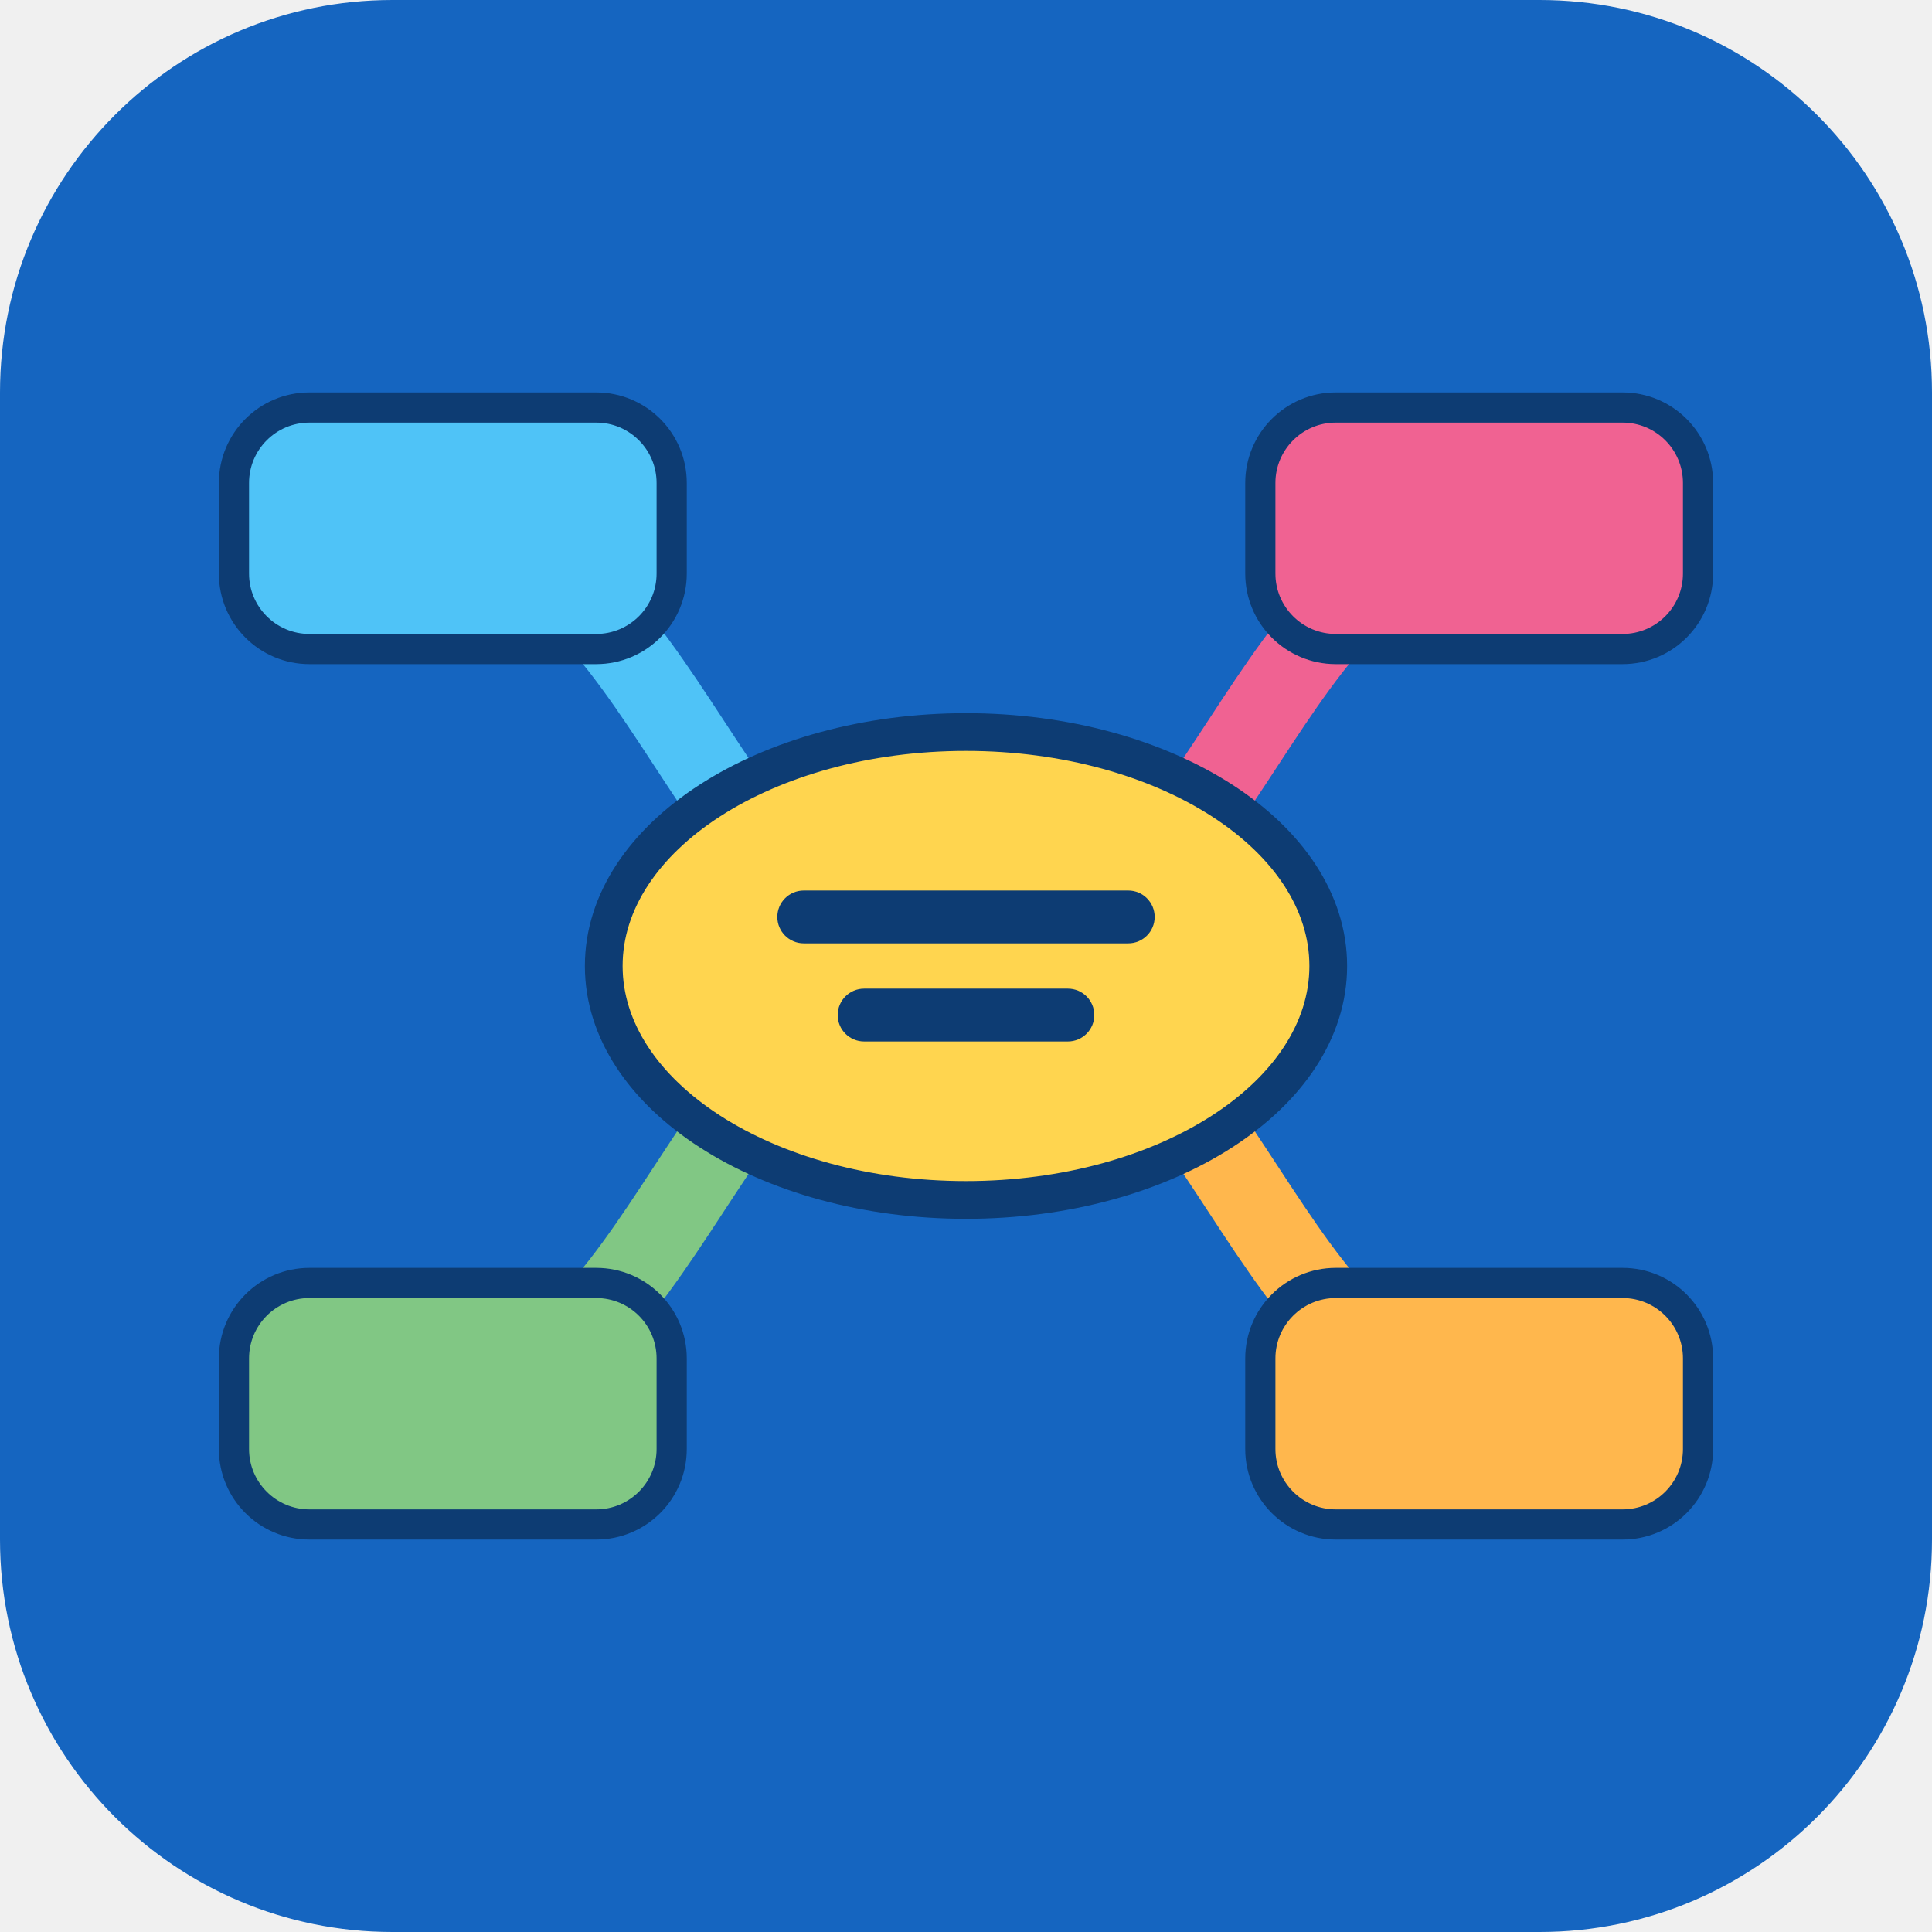
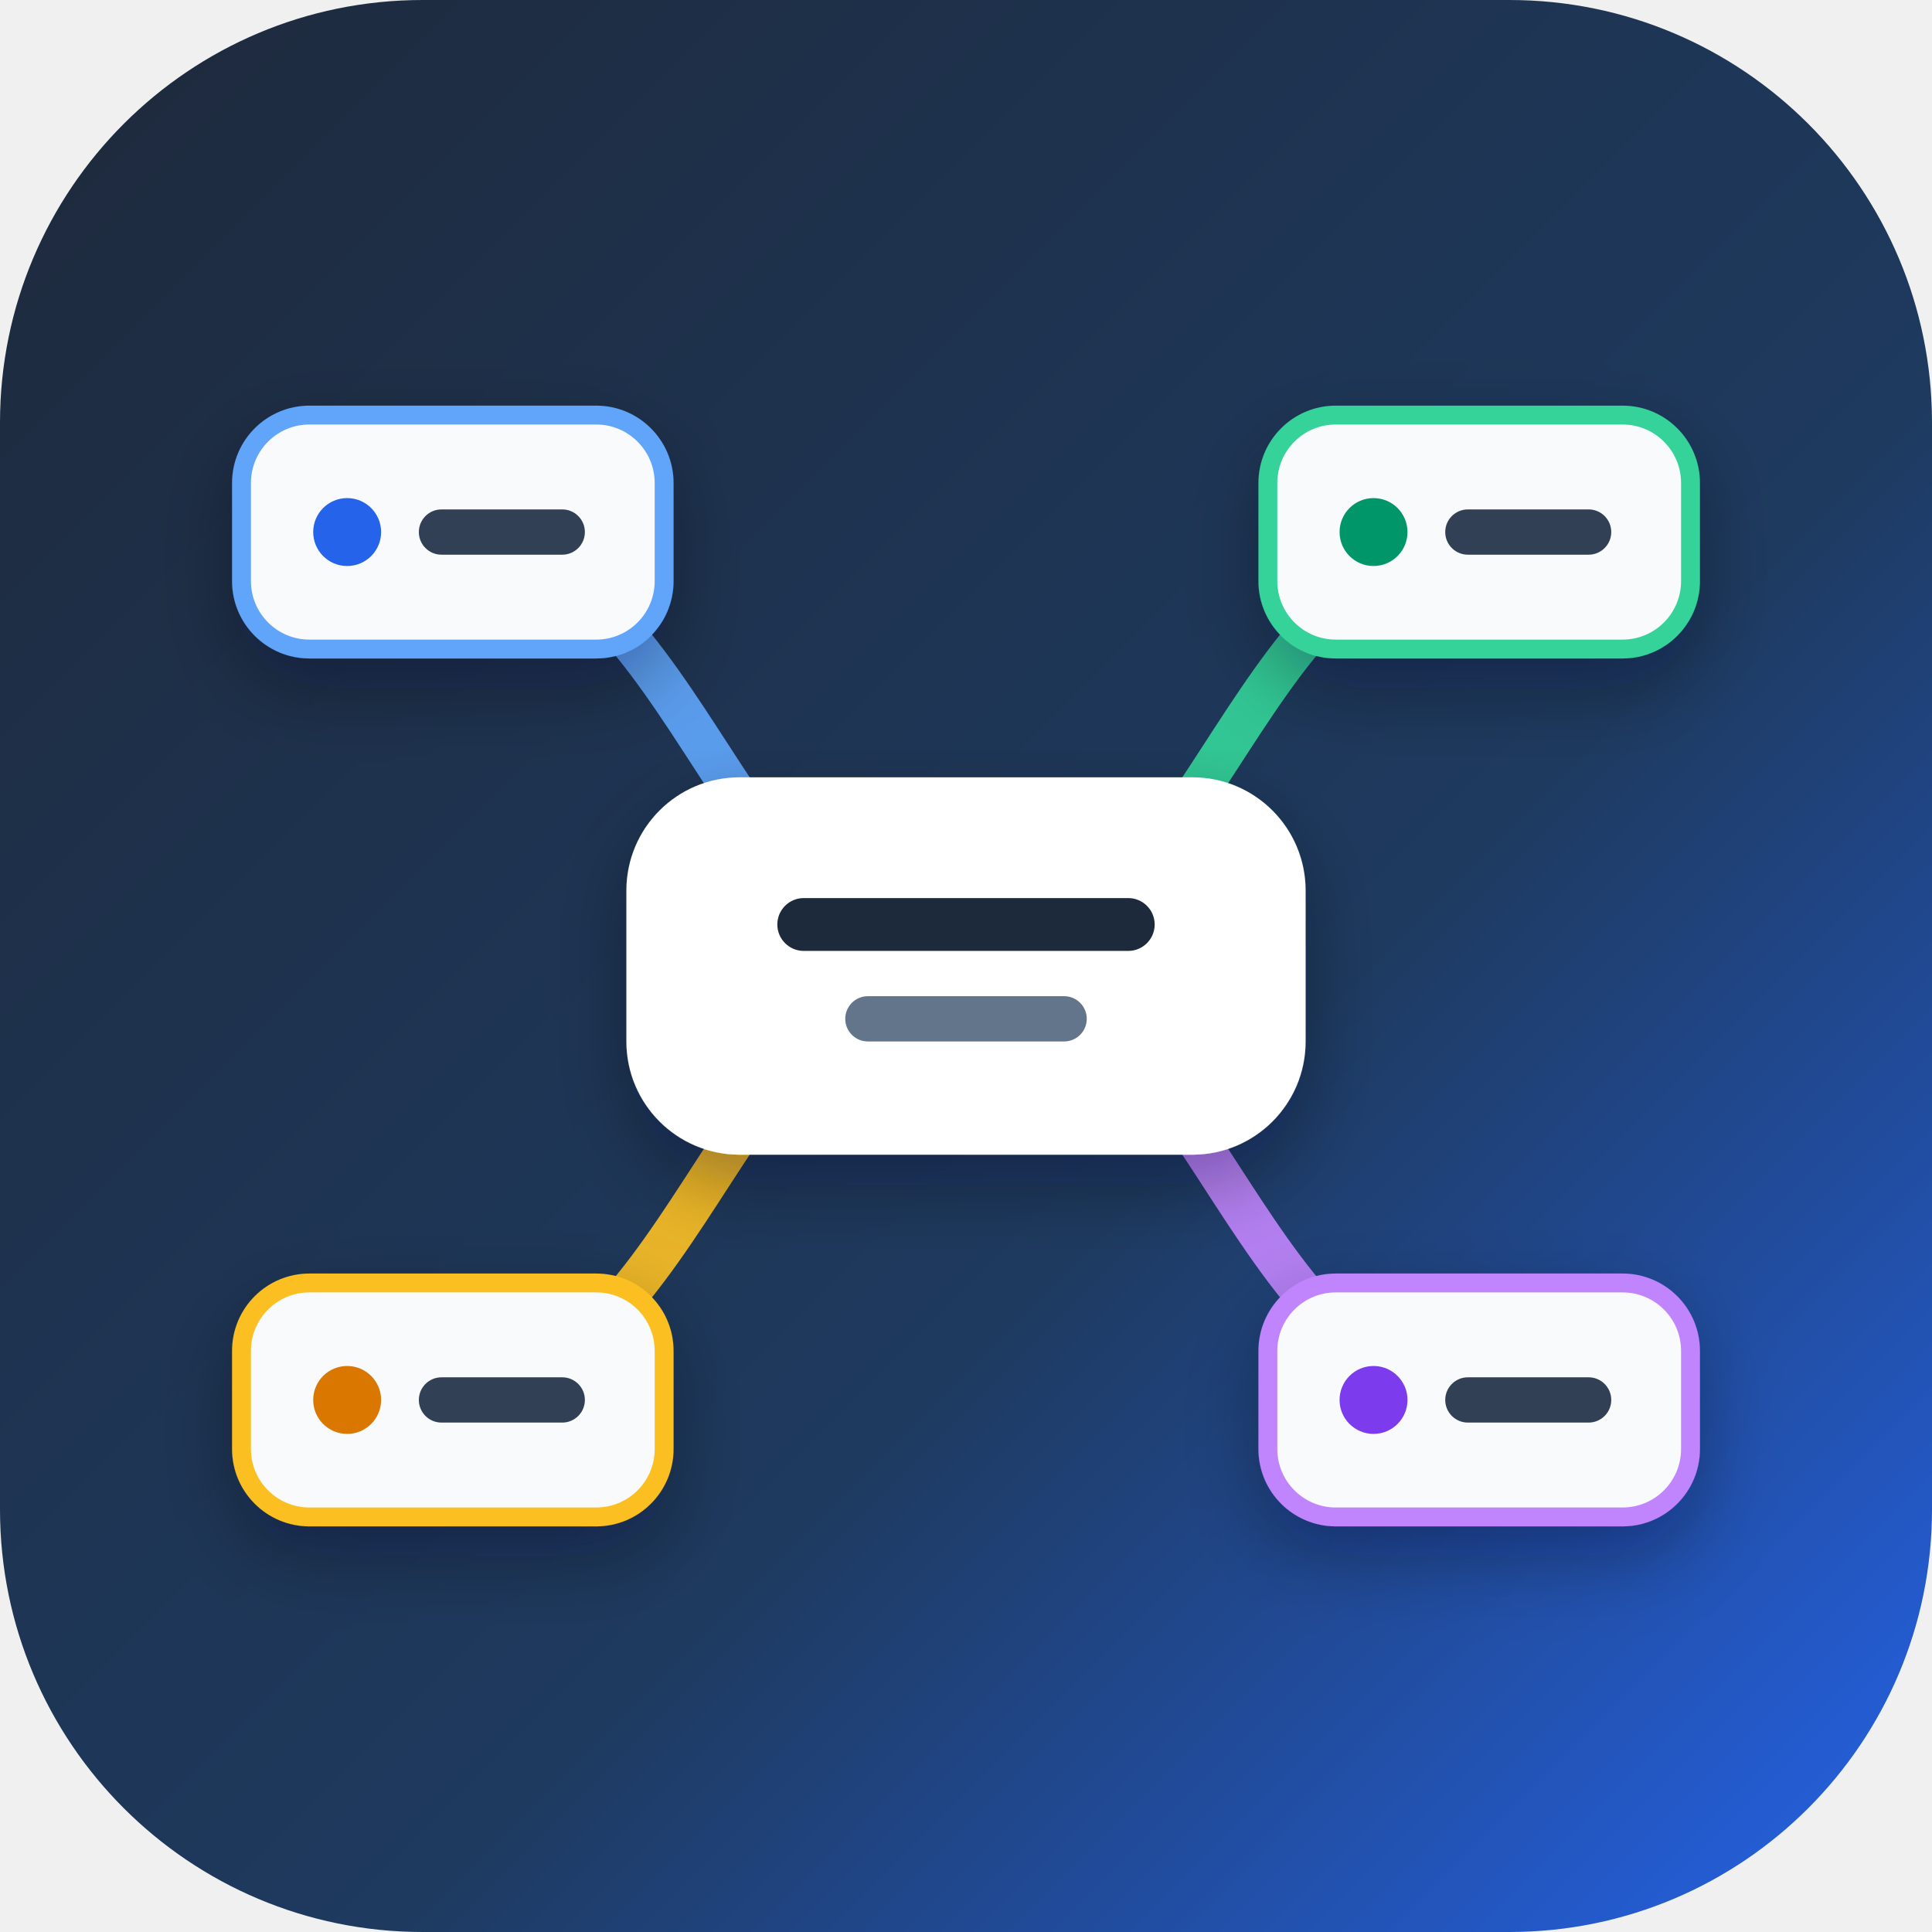
<svg xmlns="http://www.w3.org/2000/svg" viewBox="0 0 512 512" width="512" height="512">
-   <rect width="512" height="512" rx="104" fill="#1565c0" />
-   <g fill="none" stroke-width="22" stroke-linecap="round">
-     <path d="M256 256 C 190 256 180 150 120 140" stroke="#4FC3F7" />
-     <path d="M256 256 C 322 256 332 150 392 140" stroke="#F06292" />
-     <path d="M256 256 C 190 256 180 362 120 372" stroke="#81C784" />
-     <path d="M256 256 C 322 256 332 362 392 372" stroke="#FFB74D" />
+   <defs>
+     <linearGradient id="bg" x1="0%" y1="0%" x2="100%" y2="100%">
+       <stop offset="0%" stop-color="#1E293B" />
+       <stop offset="60%" stop-color="#1E3A5F" />
+       <stop offset="100%" stop-color="#2563EB" />
+     </linearGradient>
+     <filter id="sh" x="-15%" y="-15%" width="130%" height="140%">
+       <feDropShadow dx="0" dy="8" stdDeviation="10" flood-color="#020617" flood-opacity="0.32" />
+     </filter>
+   </defs>
+   <rect width="512" height="512" rx="112" fill="url(#bg)" />
+   <g fill="none" stroke-width="11" stroke-linecap="round" opacity="0.92">
+     <path d="M256 256 C 194 256 184 148 122 142" stroke="#60A5FA" />
+     <path d="M256 256 C 318 256 328 148 390 142" stroke="#34D399" />
+     <path d="M256 256 C 194 256 184 364 122 370" stroke="#FBBF24" />
+     <path d="M256 256 C 318 256 328 364 390 370" stroke="#C084FC" />
  </g>
-   <g stroke="#0d3c73" stroke-width="8">
-     <rect x="62" y="108" width="116" height="64" rx="20" fill="#4FC3F7" />
-     <rect x="334" y="108" width="116" height="64" rx="20" fill="#F06292" />
-     <rect x="62" y="340" width="116" height="64" rx="20" fill="#81C784" />
-     <rect x="334" y="340" width="116" height="64" rx="20" fill="#FFB74D" />
+   <g filter="url(#sh)">
+     <rect x="64" y="110" width="112" height="62" rx="18" fill="#F8FAFC" stroke="#60A5FA" stroke-width="5" />
+     <circle cx="92" cy="141" r="9" fill="#2563EB" />
+     <rect x="111" y="135" width="44" height="12" rx="6" fill="#334155" />
+     <rect x="336" y="110" width="112" height="62" rx="18" fill="#F8FAFC" stroke="#34D399" stroke-width="5" />
+     <circle cx="364" cy="141" r="9" fill="#059669" />
+     <rect x="383" y="135" width="44" height="12" rx="6" fill="#334155" />
+     <rect x="64" y="340" width="112" height="62" rx="18" fill="#F8FAFC" stroke="#FBBF24" stroke-width="5" />
+     <circle cx="92" cy="371" r="9" fill="#D97706" />
+     <rect x="111" y="365" width="44" height="12" rx="6" fill="#334155" />
+     <rect x="336" y="340" width="112" height="62" rx="18" fill="#F8FAFC" stroke="#C084FC" stroke-width="5" />
+     <circle cx="364" cy="371" r="9" fill="#7C3AED" />
+     <rect x="383" y="365" width="44" height="12" rx="6" fill="#334155" />
  </g>
-   <ellipse cx="256" cy="256" rx="96" ry="62" fill="#FFD54F" stroke="#0d3c73" stroke-width="10" />
-   <g fill="#0d3c73">
-     <rect x="206" y="236" width="100" height="14" rx="7" />
-     <rect x="222" y="262" width="68" height="14" rx="7" />
+   <g filter="url(#sh)">
+     <rect x="166" y="206" width="180" height="100" rx="30" fill="#FFFFFF" />
+     <rect x="206" y="238" width="100" height="14" rx="7" fill="#1E293B" />
+     <rect x="224" y="264" width="64" height="12" rx="6" fill="#64748B" />
  </g>
</svg>
